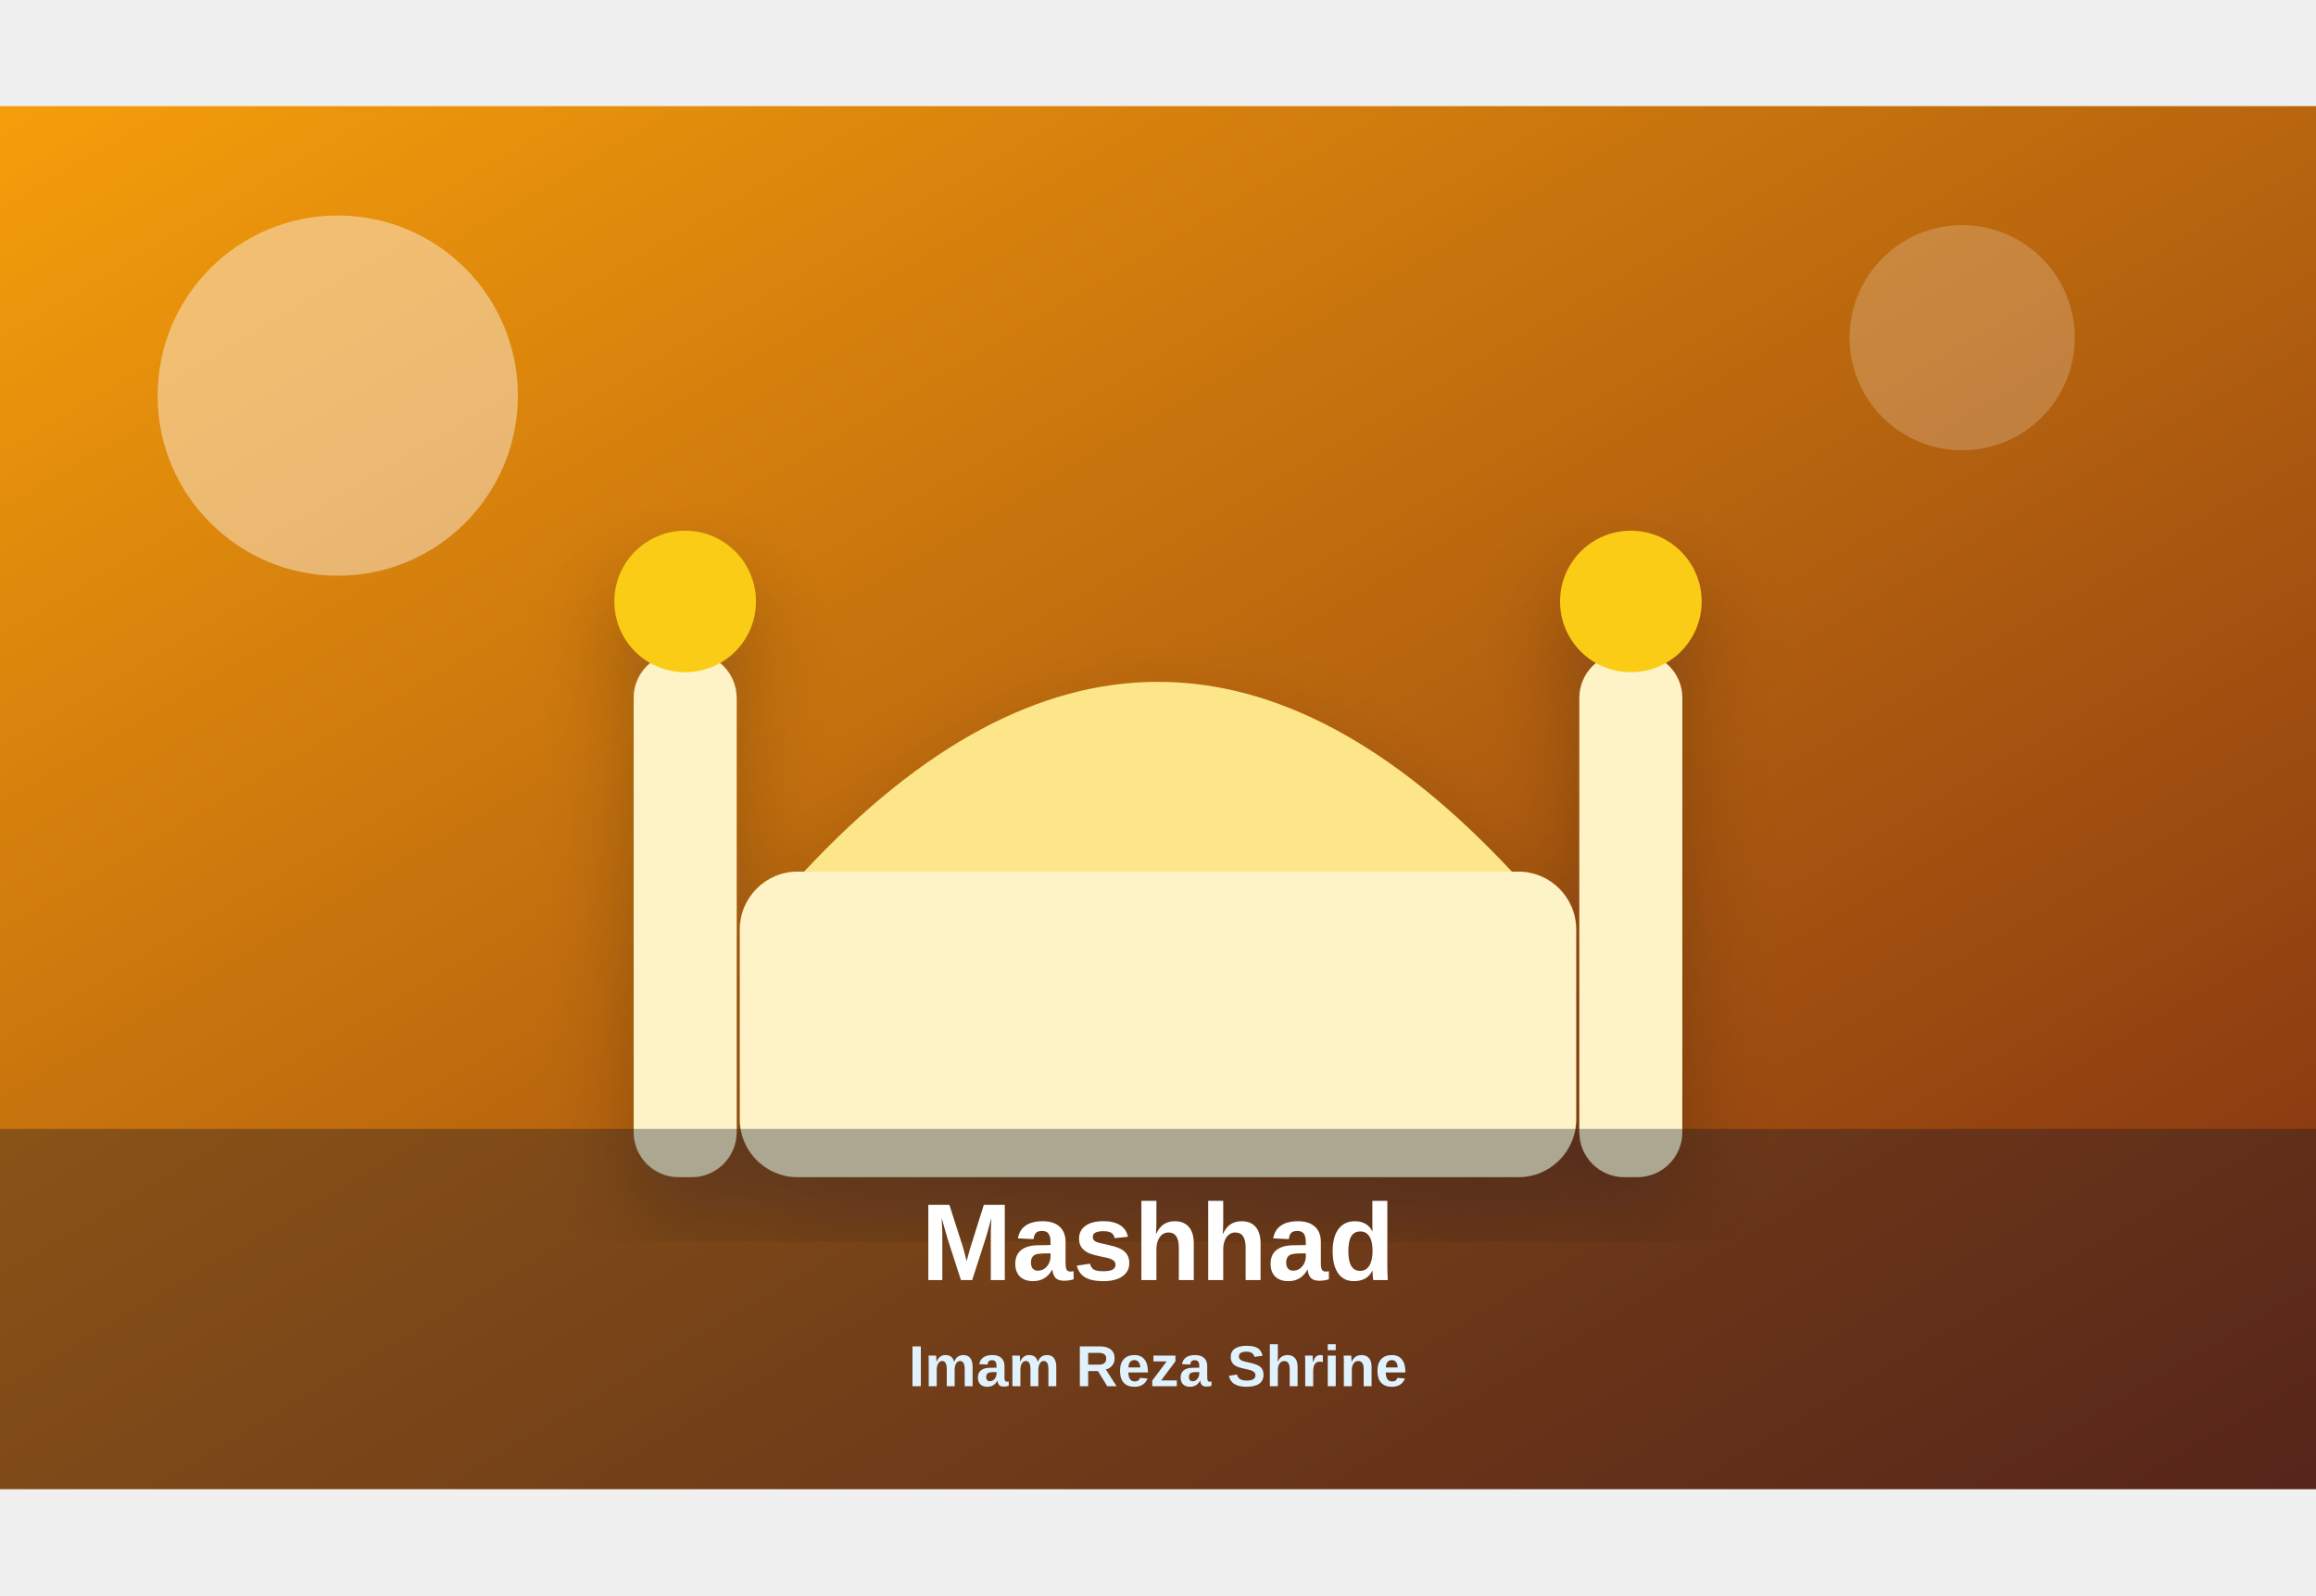
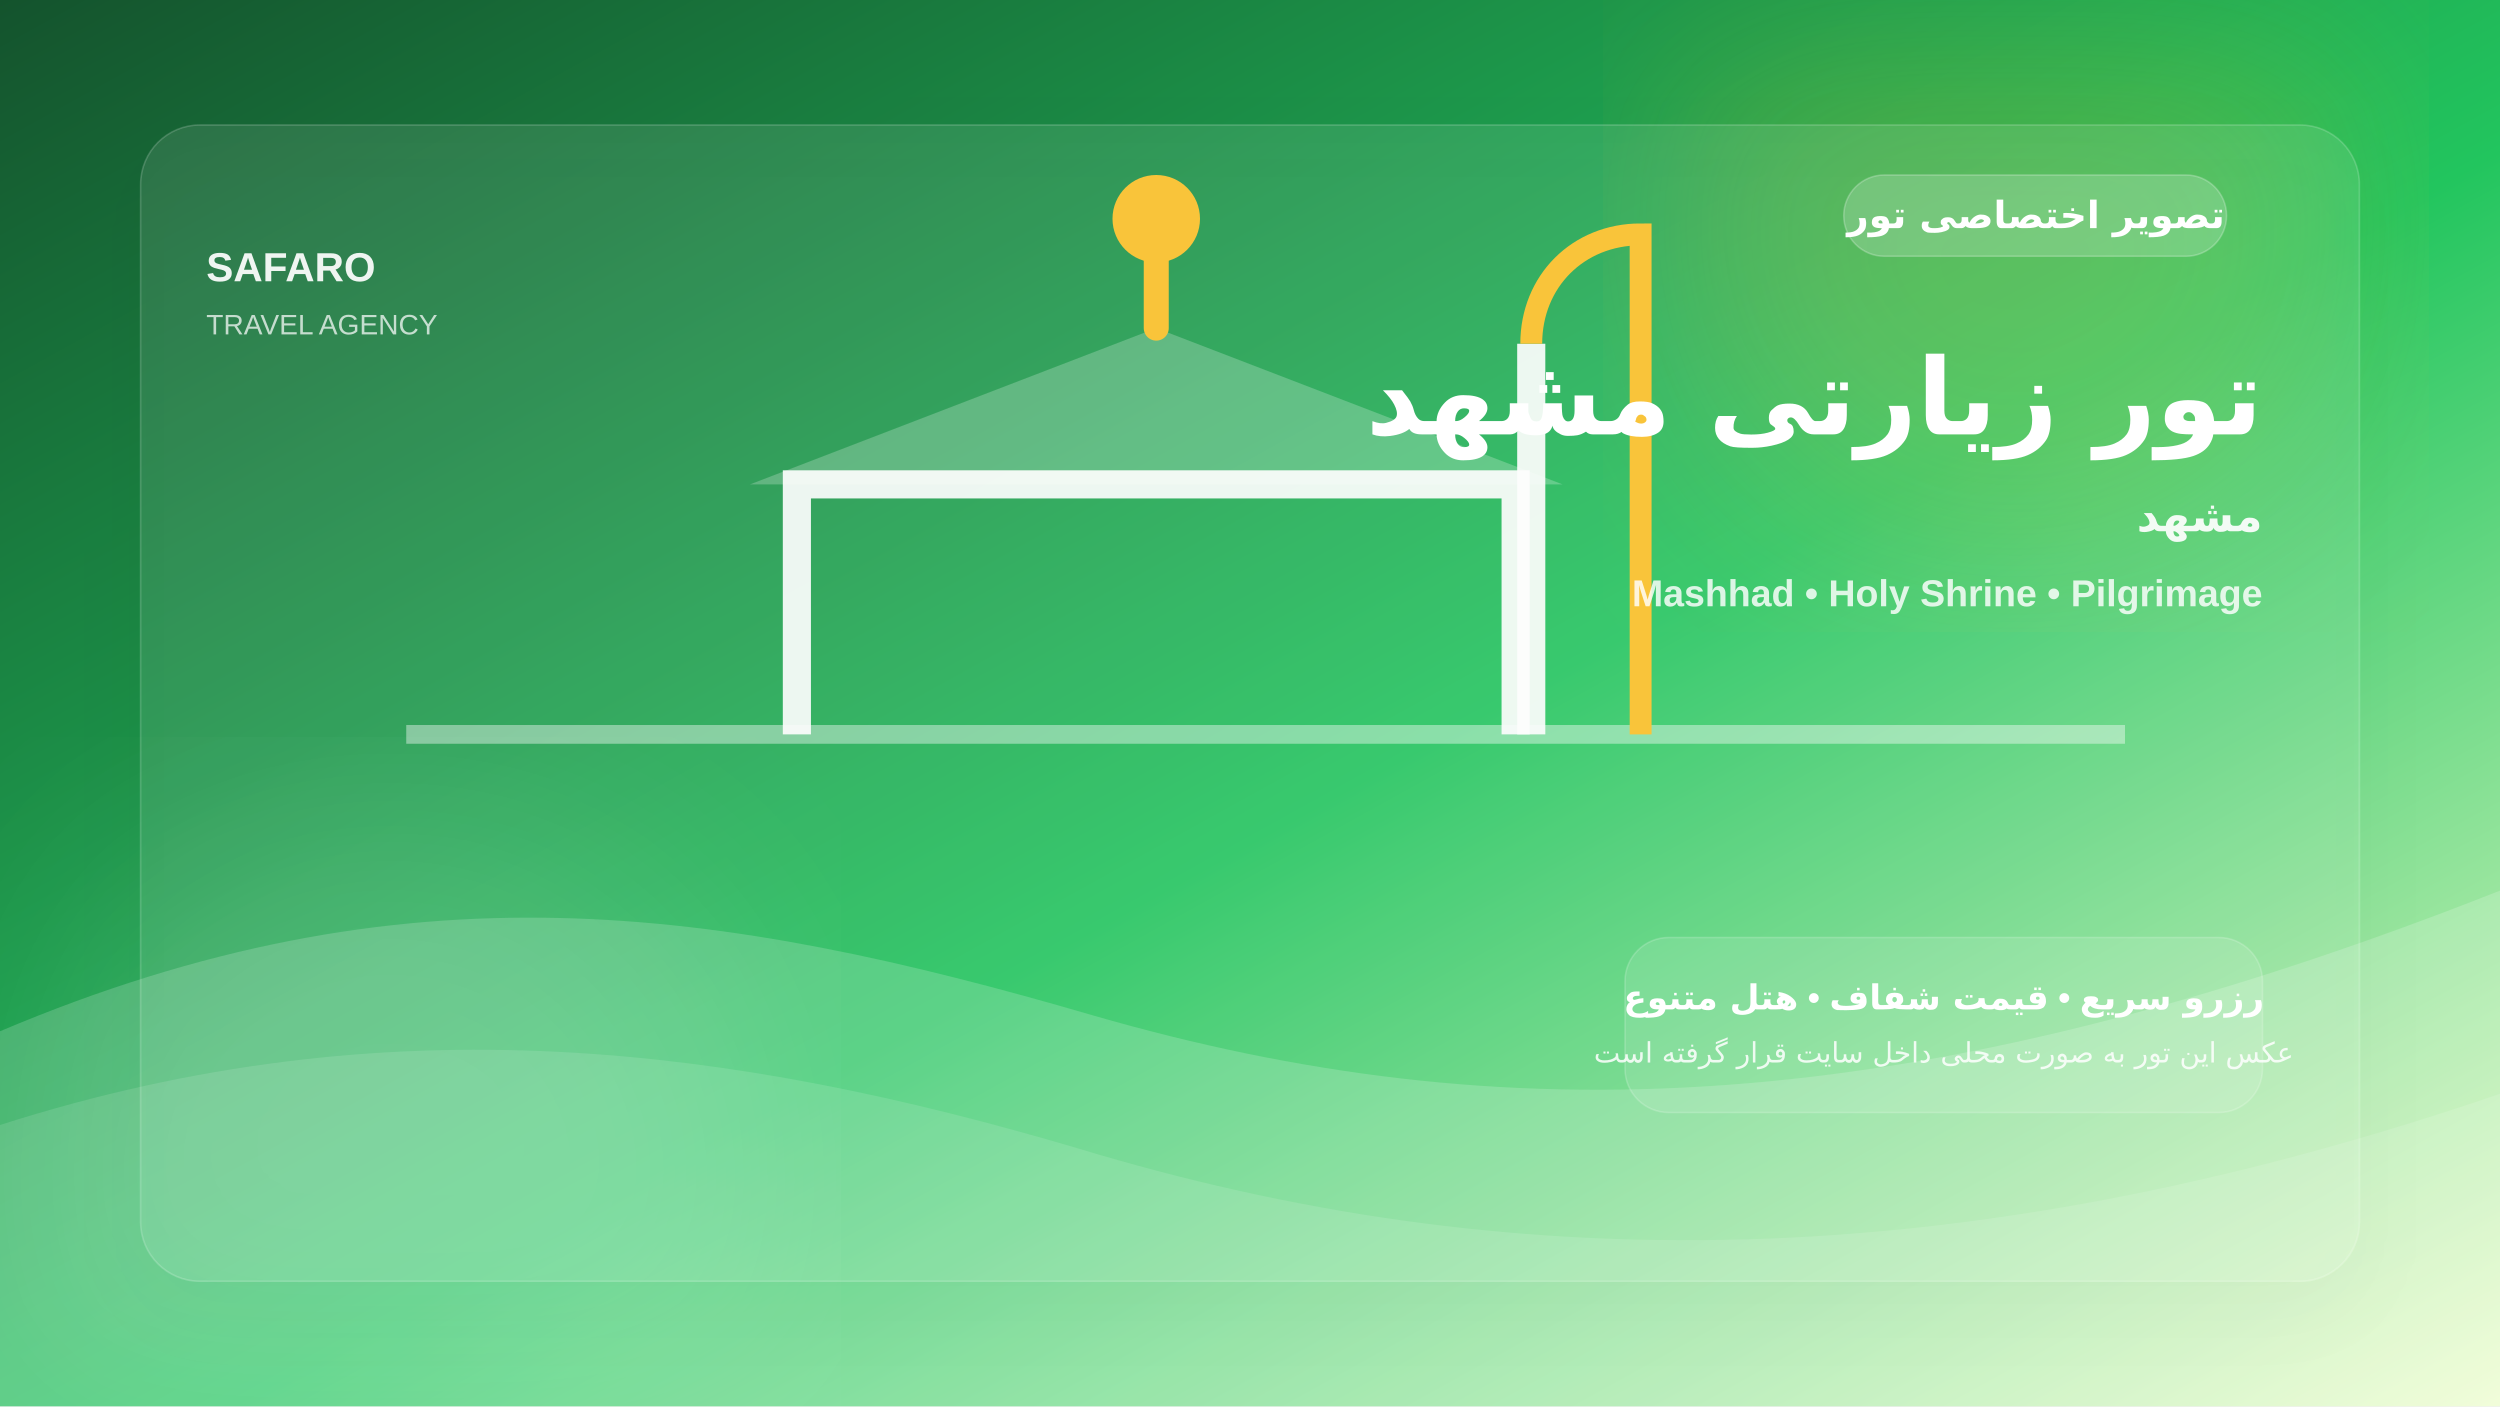
- <svg xmlns="http://www.w3.org/2000/svg" width="900" height="620" viewBox="0 0 720 430">
+ <svg xmlns="http://www.w3.org/2000/svg" viewBox="0 0 1600 900" width="1600" height="900">
  <defs>
-     <linearGradient id="g" x1="0" y1="0" x2="1" y2="1">
-       <stop offset="0" stop-color="#f59e0b" />
-       <stop offset="1" stop-color="#7c2d12" />
+     <linearGradient id="bg" x1="0" y1="0" x2="1" y2="1">
+       <stop offset="0%" stop-color="#14532d" />
+       <stop offset="55%" stop-color="#22c55e" />
+       <stop offset="100%" stop-color="#ecfccb" />
    </linearGradient>
-     <filter id="s">
-       <feDropShadow dx="0" dy="14" stdDeviation="14" flood-color="#0f172a" flood-opacity=".24" />
+     <linearGradient id="glass" x1="0" y1="0" x2="1" y2="1">
+       <stop offset="0%" stop-color="rgba(255,255,255,.26)" />
+       <stop offset="100%" stop-color="rgba(255,255,255,.08)" />
+     </linearGradient>
+     <filter id="blur">
+       <feGaussianBlur stdDeviation="70" />
+     </filter>
+     <filter id="shadow" x="-20%" y="-20%" width="140%" height="140%">
+       <feDropShadow dx="0" dy="18" stdDeviation="24" flood-color="rgba(15,23,42,.25)" />
    </filter>
  </defs>
-   <rect width="720" height="430" fill="url(#g)" />
-   <circle cx="105" cy="90" r="56" fill="#fff7ed" opacity=".45" />
-   <circle cx="610" cy="72" r="35" fill="#fff" opacity=".2" />
-   <g filter="url(#s)">
-     <rect x="230" y="238" width="260" height="95" rx="18" fill="#fef3c7" />
-     <path d="M250 238 Q360 120 470 238 Z" fill="#fde68a" />
-     <rect x="197" y="170" width="32" height="163" rx="14" fill="#fef3c7" />
-     <rect x="491" y="170" width="32" height="163" rx="14" fill="#fef3c7" />
-     <circle cx="213" cy="154" r="22" fill="#facc15" />
-     <circle cx="507" cy="154" r="22" fill="#facc15" />
+   <rect width="1600" height="900" fill="url(#bg)" />
+   <circle cx="1290" cy="140" r="220" fill="#fbbf24" opacity="0.18" filter="url(#blur)" />
+   <circle cx="250" cy="760" r="240" fill="#ffffff" opacity="0.12" filter="url(#blur)" />
+   <path d="M0 660C260 550 460 580 700 650c260 75 520 70 900-80V900H0Z" fill="#ffffff" opacity="0.18" />
+   <path d="M0 720C250 640 470 670 690 735c270 82 560 85 910-35V900H0Z" fill="#ffffff" opacity="0.12" />
+   <g transform="translate(0,0)">
+     <path d="M260 470h1100" stroke="rgba(255,255,255,.92)" stroke-width="12" opacity=".45" />
+     <path d="M510 470V310h460v160" fill="none" stroke="rgba(255,255,255,.92)" stroke-width="18" />
+     <path d="M480 310h520L740 210 480 310Z" fill="rgba(255,255,255,.92)" opacity=".25" />
+     <path d="M740 210v-60" stroke="#fbbf24" stroke-width="16" stroke-linecap="round" />
+     <circle cx="740" cy="140" r="28" fill="#fbbf24" />
+     <path d="M980 470V220" stroke="rgba(255,255,255,.92)" stroke-width="18" />
+     <path d="M980 220c0-40 30-70 70-70v320" fill="none" stroke="#fbbf24" stroke-width="14" />
  </g>
-   <rect y="318" width="720" height="112" fill="rgba(15,23,42,.34)" />
-   <text x="360" y="365" text-anchor="middle" font-family="Tahoma,Arial" font-size="34" font-weight="900" fill="#ffffff">Mashhad</text>
-   <text x="360" y="398" text-anchor="middle" font-family="Tahoma,Arial" font-size="18" font-weight="700" fill="#e0f2fe">Imam Reza Shrine</text>
+   <rect x="90" y="80" width="1420" height="740" rx="38" fill="rgba(255,255,255,.09)" stroke="rgba(255,255,255,.18)" filter="url(#shadow)" />
+   <rect x="1180" y="112" width="245" height="52" rx="26" fill="rgba(255,255,255,.18)" stroke="rgba(255,255,255,.24)" />
+   <text x="1303" y="146" fill="#ffffff" font-family="Vazirmatn, Arial" font-size="24" font-weight="700" text-anchor="middle">تصویر اختصاصی تور</text>
+   <text x="132" y="180" fill="#ffffff" opacity=".92" font-family="Arial" font-size="26" font-weight="700">SAFARO</text>
+   <text x="132" y="214" fill="#ffffff" opacity=".72" font-family="Arial" font-size="18">TRAVEL AGENCY</text>
+   <text x="1448" y="278" fill="#ffffff" font-family="Vazirmatn, Arial" font-size="68" font-weight="900" text-anchor="end">تور زیارتی مشهد</text>
+   <text x="1448" y="340" fill="#ffffff" font-family="Vazirmatn, Arial" font-size="28" font-weight="600" text-anchor="end" opacity=".92">مشهد</text>
+   <text x="1448" y="388" fill="#ffffff" font-family="Arial" font-size="24" font-weight="600" text-anchor="end" opacity=".82">Mashhad • Holy Shrine • Pilgrimage</text>
+   <g transform="translate(1040 600)">
+     <rect x="0" y="0" width="408" height="112" rx="28" fill="rgba(255,255,255,.12)" stroke="rgba(255,255,255,.18)" />
+     <text x="204" y="46" fill="#ffffff" font-family="Vazirmatn, Arial" font-size="22" font-weight="700" text-anchor="middle">رزرو سریع • قیمت شفاف • هتل متنوع</text>
+     <text x="204" y="80" fill="#ffffff" font-family="Vazirmatn, Arial" font-size="18" font-weight="500" text-anchor="middle" opacity=".85">عکس این تور به صورت محلی داخل سایت قرار گرفته است</text>
+   </g>
</svg>
